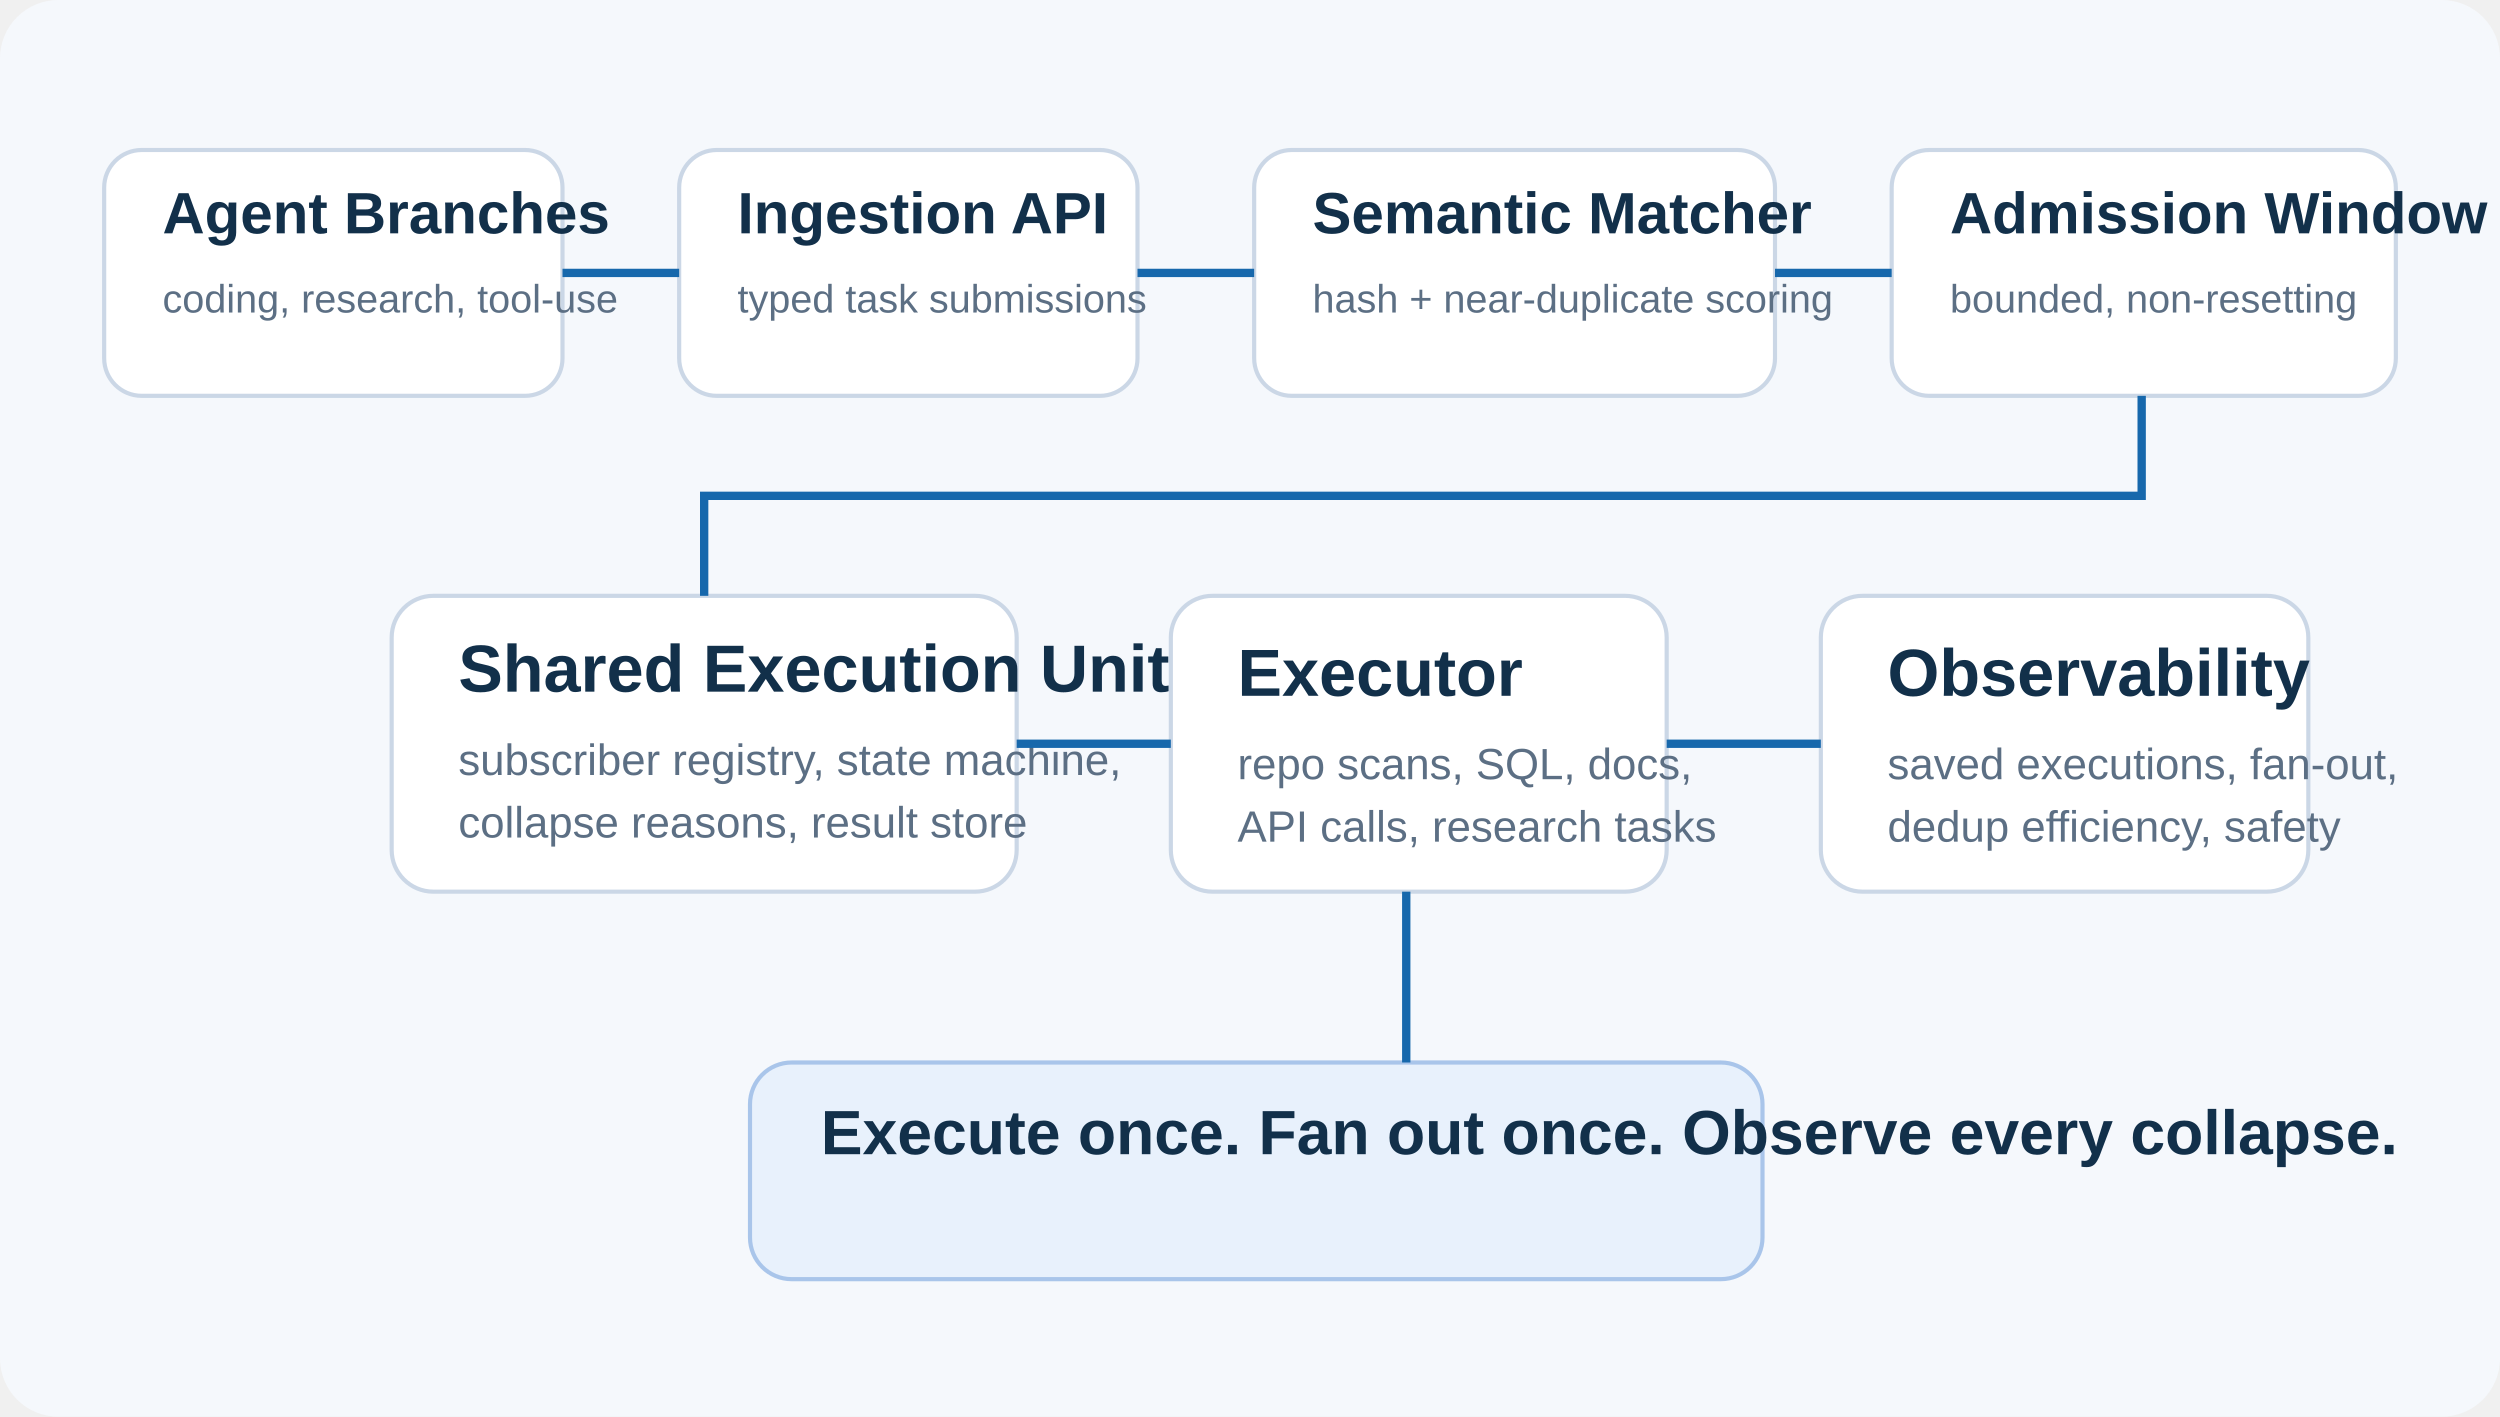
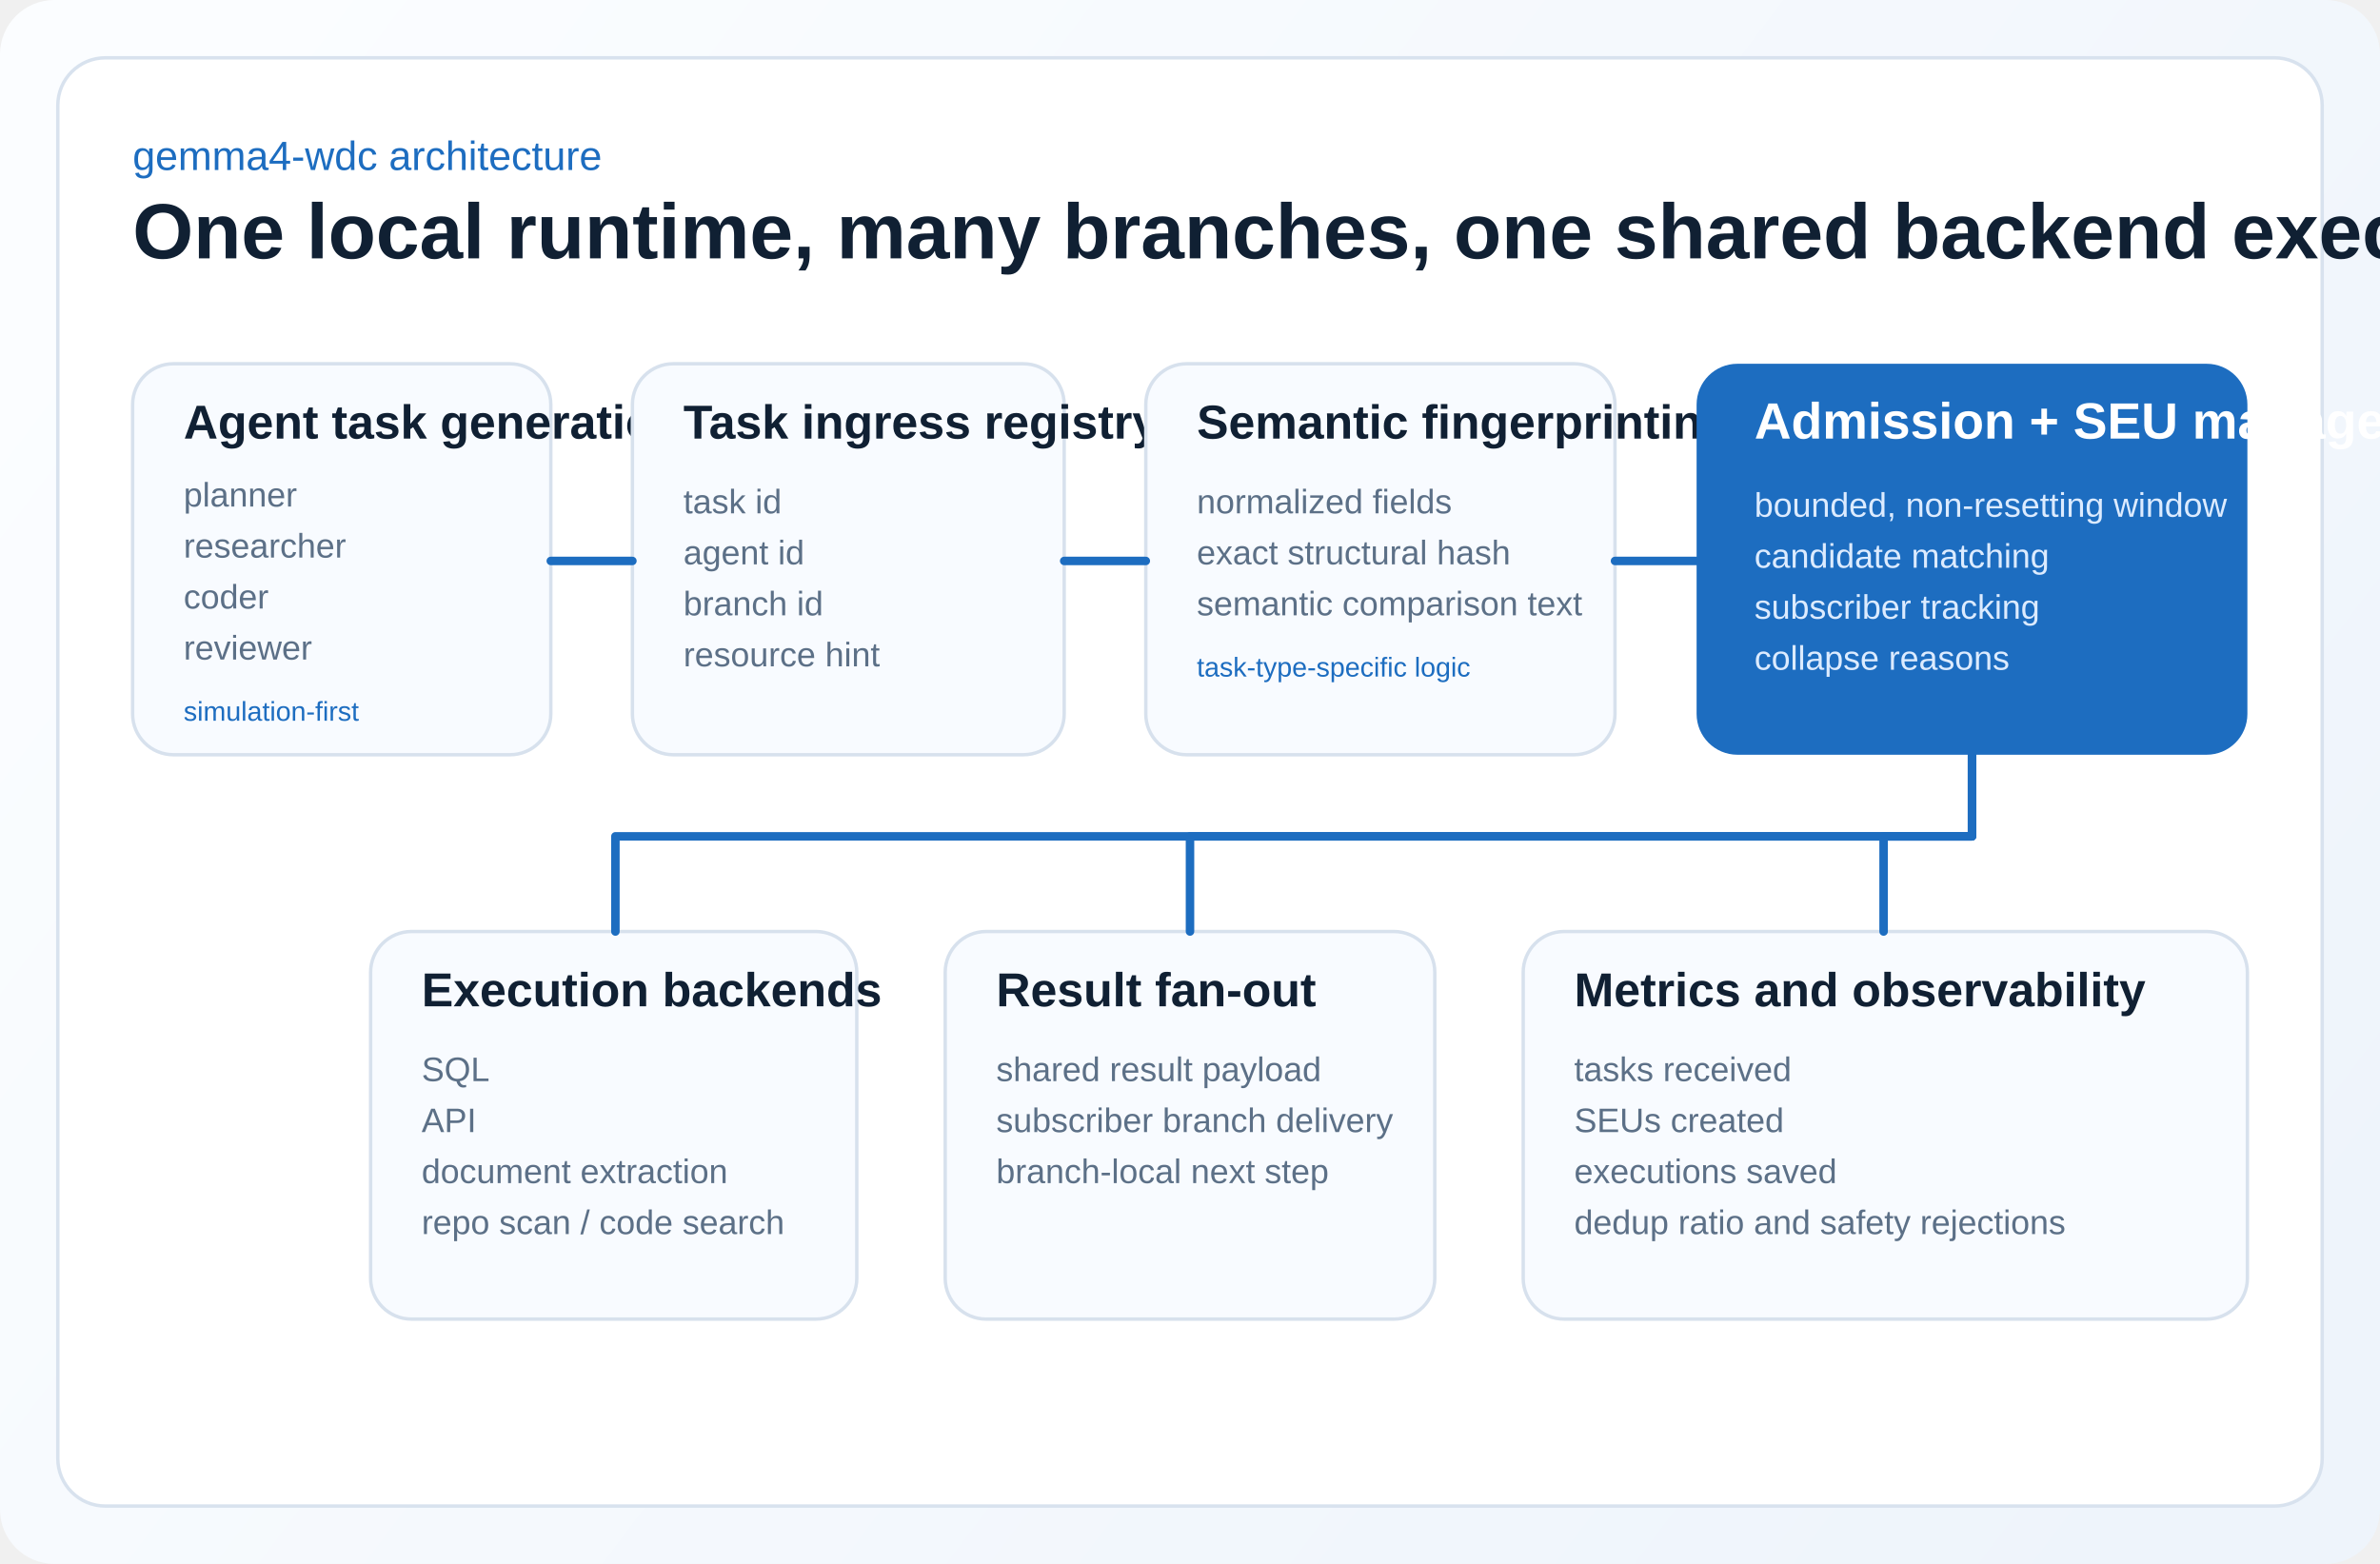
- <svg xmlns="http://www.w3.org/2000/svg" width="1200" height="680" viewBox="0 0 1200 680" fill="none">
-   <rect width="1200" height="680" rx="28" fill="#F5F8FC" />
-   <rect x="50" y="72" width="220" height="118" rx="18" fill="#FFFFFF" stroke="#CBD7E6" stroke-width="2" />
-   <text x="78" y="112" fill="#12304A" font-family="IBM Plex Sans, Arial" font-size="28" font-weight="600">Agent Branches</text>
-   <text x="78" y="150" fill="#5C6F84" font-family="IBM Plex Sans, Arial" font-size="19">coding, research, tool-use</text>
-   <rect x="326" y="72" width="220" height="118" rx="18" fill="#FFFFFF" stroke="#CBD7E6" stroke-width="2" />
-   <text x="354" y="112" fill="#12304A" font-family="IBM Plex Sans, Arial" font-size="28" font-weight="600">Ingestion API</text>
-   <text x="354" y="150" fill="#5C6F84" font-family="IBM Plex Sans, Arial" font-size="19">typed task submissions</text>
-   <rect x="602" y="72" width="250" height="118" rx="18" fill="#FFFFFF" stroke="#CBD7E6" stroke-width="2" />
-   <text x="630" y="112" fill="#12304A" font-family="IBM Plex Sans, Arial" font-size="28" font-weight="600">Semantic Matcher</text>
-   <text x="630" y="150" fill="#5C6F84" font-family="IBM Plex Sans, Arial" font-size="19">hash + near-duplicate scoring</text>
-   <rect x="908" y="72" width="242" height="118" rx="18" fill="#FFFFFF" stroke="#CBD7E6" stroke-width="2" />
-   <text x="936" y="112" fill="#12304A" font-family="IBM Plex Sans, Arial" font-size="28" font-weight="600">Admission Window</text>
-   <text x="936" y="150" fill="#5C6F84" font-family="IBM Plex Sans, Arial" font-size="19">bounded, non-resetting</text>
-   <rect x="188" y="286" width="300" height="142" rx="20" fill="#FFFFFF" stroke="#CBD7E6" stroke-width="2" />
-   <text x="220" y="332" fill="#12304A" font-family="IBM Plex Sans, Arial" font-size="32" font-weight="600">Shared Execution Unit</text>
-   <text x="220" y="372" fill="#5C6F84" font-family="IBM Plex Sans, Arial" font-size="21">subscriber registry, state machine,</text>
-   <text x="220" y="402" fill="#5C6F84" font-family="IBM Plex Sans, Arial" font-size="21">collapse reasons, result store</text>
-   <rect x="562" y="286" width="238" height="142" rx="20" fill="#FFFFFF" stroke="#CBD7E6" stroke-width="2" />
-   <text x="594" y="334" fill="#12304A" font-family="IBM Plex Sans, Arial" font-size="32" font-weight="600">Executor</text>
-   <text x="594" y="374" fill="#5C6F84" font-family="IBM Plex Sans, Arial" font-size="21">repo scans, SQL, docs,</text>
-   <text x="594" y="404" fill="#5C6F84" font-family="IBM Plex Sans, Arial" font-size="21">API calls, research tasks</text>
-   <rect x="874" y="286" width="234" height="142" rx="20" fill="#FFFFFF" stroke="#CBD7E6" stroke-width="2" />
-   <text x="906" y="334" fill="#12304A" font-family="IBM Plex Sans, Arial" font-size="32" font-weight="600">Observability</text>
-   <text x="906" y="374" fill="#5C6F84" font-family="IBM Plex Sans, Arial" font-size="21">saved executions, fan-out,</text>
-   <text x="906" y="404" fill="#5C6F84" font-family="IBM Plex Sans, Arial" font-size="21">dedup efficiency, safety</text>
-   <rect x="360" y="510" width="486" height="104" rx="20" fill="#E8F1FC" stroke="#A9C5EA" stroke-width="2" />
-   <text x="394" y="554" fill="#12304A" font-family="IBM Plex Sans, Arial" font-size="30" font-weight="600">Execute once. Fan out once. Observe every collapse.</text>
-   <path d="M270 131H326" stroke="#1768AC" stroke-width="4" />
-   <path d="M546 131H602" stroke="#1768AC" stroke-width="4" />
-   <path d="M852 131H908" stroke="#1768AC" stroke-width="4" />
-   <path d="M1028 190V238H338V286" stroke="#1768AC" stroke-width="4" />
-   <path d="M488 357H562" stroke="#1768AC" stroke-width="4" />
-   <path d="M800 357H874" stroke="#1768AC" stroke-width="4" />
-   <path d="M675 428V510" stroke="#1768AC" stroke-width="4" />
+ <svg xmlns="http://www.w3.org/2000/svg" width="1400" height="920" viewBox="0 0 1400 920" fill="none">
+   <defs>
+     <linearGradient id="bg" x1="120" y1="24" x2="1280" y2="900" gradientUnits="userSpaceOnUse">
+       <stop stop-color="#FBFDFF" />
+       <stop offset="1" stop-color="#EEF4FB" />
+     </linearGradient>
+   </defs>
+   <rect width="1400" height="920" rx="32" fill="url(#bg)" />
+   <rect x="34" y="34" width="1332" height="852" rx="28" fill="white" stroke="#D8E2EE" stroke-width="2" />
+   <text x="78" y="100" fill="#1D6DC0" font-family="IBM Plex Mono, Arial" font-size="24">gemma4-wdc architecture</text>
+   <text x="78" y="152" fill="#102033" font-family="IBM Plex Sans, Arial" font-size="46" font-weight="600">One local runtime, many branches, one shared backend execution when tasks overlap</text>
+   <rect x="78" y="214" width="246" height="230" rx="24" fill="#F8FBFF" stroke="#D7E1ED" stroke-width="2" />
+   <text x="108" y="258" fill="#102033" font-family="IBM Plex Sans, Arial" font-size="28" font-weight="600">Agent task generation</text>
+   <text x="108" y="298" fill="#5C7087" font-family="IBM Plex Sans, Arial" font-size="20">planner</text>
+   <text x="108" y="328" fill="#5C7087" font-family="IBM Plex Sans, Arial" font-size="20">researcher</text>
+   <text x="108" y="358" fill="#5C7087" font-family="IBM Plex Sans, Arial" font-size="20">coder</text>
+   <text x="108" y="388" fill="#5C7087" font-family="IBM Plex Sans, Arial" font-size="20">reviewer</text>
+   <text x="108" y="424" fill="#1D6DC0" font-family="IBM Plex Mono, Arial" font-size="16">simulation-first</text>
+   <rect x="372" y="214" width="254" height="230" rx="24" fill="#F8FBFF" stroke="#D7E1ED" stroke-width="2" />
+   <text x="402" y="258" fill="#102033" font-family="IBM Plex Sans, Arial" font-size="28" font-weight="600">Task ingress registry</text>
+   <text x="402" y="302" fill="#5C7087" font-family="IBM Plex Sans, Arial" font-size="20">task id</text>
+   <text x="402" y="332" fill="#5C7087" font-family="IBM Plex Sans, Arial" font-size="20">agent id</text>
+   <text x="402" y="362" fill="#5C7087" font-family="IBM Plex Sans, Arial" font-size="20">branch id</text>
+   <text x="402" y="392" fill="#5C7087" font-family="IBM Plex Sans, Arial" font-size="20">resource hint</text>
+   <rect x="674" y="214" width="276" height="230" rx="24" fill="#F8FBFF" stroke="#D7E1ED" stroke-width="2" />
+   <text x="704" y="258" fill="#102033" font-family="IBM Plex Sans, Arial" font-size="28" font-weight="600">Semantic fingerprinting</text>
+   <text x="704" y="302" fill="#5C7087" font-family="IBM Plex Sans, Arial" font-size="20">normalized fields</text>
+   <text x="704" y="332" fill="#5C7087" font-family="IBM Plex Sans, Arial" font-size="20">exact structural hash</text>
+   <text x="704" y="362" fill="#5C7087" font-family="IBM Plex Sans, Arial" font-size="20">semantic comparison text</text>
+   <text x="704" y="398" fill="#1D6DC0" font-family="IBM Plex Mono, Arial" font-size="16">task-type-specific logic</text>
+   <rect x="998" y="214" width="324" height="230" rx="24" fill="#1D6DC0" />
+   <text x="1032" y="258" fill="white" font-family="IBM Plex Sans, Arial" font-size="30" font-weight="600">Admission + SEU manager</text>
+   <text x="1032" y="304" fill="#DCEBFF" font-family="IBM Plex Sans, Arial" font-size="20">bounded, non-resetting window</text>
+   <text x="1032" y="334" fill="#DCEBFF" font-family="IBM Plex Sans, Arial" font-size="20">candidate matching</text>
+   <text x="1032" y="364" fill="#DCEBFF" font-family="IBM Plex Sans, Arial" font-size="20">subscriber tracking</text>
+   <text x="1032" y="394" fill="#DCEBFF" font-family="IBM Plex Sans, Arial" font-size="20">collapse reasons</text>
+   <rect x="218" y="548" width="286" height="228" rx="24" fill="#F8FBFF" stroke="#D7E1ED" stroke-width="2" />
+   <text x="248" y="592" fill="#102033" font-family="IBM Plex Sans, Arial" font-size="28" font-weight="600">Execution backends</text>
+   <text x="248" y="636" fill="#5C7087" font-family="IBM Plex Sans, Arial" font-size="20">SQL</text>
+   <text x="248" y="666" fill="#5C7087" font-family="IBM Plex Sans, Arial" font-size="20">API</text>
+   <text x="248" y="696" fill="#5C7087" font-family="IBM Plex Sans, Arial" font-size="20">document extraction</text>
+   <text x="248" y="726" fill="#5C7087" font-family="IBM Plex Sans, Arial" font-size="20">repo scan / code search</text>
+   <rect x="556" y="548" width="288" height="228" rx="24" fill="#F8FBFF" stroke="#D7E1ED" stroke-width="2" />
+   <text x="586" y="592" fill="#102033" font-family="IBM Plex Sans, Arial" font-size="28" font-weight="600">Result fan-out</text>
+   <text x="586" y="636" fill="#5C7087" font-family="IBM Plex Sans, Arial" font-size="20">shared result payload</text>
+   <text x="586" y="666" fill="#5C7087" font-family="IBM Plex Sans, Arial" font-size="20">subscriber branch delivery</text>
+   <text x="586" y="696" fill="#5C7087" font-family="IBM Plex Sans, Arial" font-size="20">branch-local next step</text>
+   <rect x="896" y="548" width="426" height="228" rx="24" fill="#F8FBFF" stroke="#D7E1ED" stroke-width="2" />
+   <text x="926" y="592" fill="#102033" font-family="IBM Plex Sans, Arial" font-size="28" font-weight="600">Metrics and observability</text>
+   <text x="926" y="636" fill="#5C7087" font-family="IBM Plex Sans, Arial" font-size="20">tasks received</text>
+   <text x="926" y="666" fill="#5C7087" font-family="IBM Plex Sans, Arial" font-size="20">SEUs created</text>
+   <text x="926" y="696" fill="#5C7087" font-family="IBM Plex Sans, Arial" font-size="20">executions saved</text>
+   <text x="926" y="726" fill="#5C7087" font-family="IBM Plex Sans, Arial" font-size="20">dedup ratio and safety rejections</text>
+   <path d="M324 330H372" stroke="#1D6DC0" stroke-width="5" stroke-linecap="round" />
+   <path d="M626 330H674" stroke="#1D6DC0" stroke-width="5" stroke-linecap="round" />
+   <path d="M950 330H998" stroke="#1D6DC0" stroke-width="5" stroke-linecap="round" />
+   <path d="M1160 444V492H362V548" stroke="#1D6DC0" stroke-width="5" stroke-linecap="round" stroke-linejoin="round" />
+   <path d="M1160 444V492H700V548" stroke="#1D6DC0" stroke-width="5" stroke-linecap="round" stroke-linejoin="round" />
+   <path d="M1160 444V492H1108V548" stroke="#1D6DC0" stroke-width="5" stroke-linecap="round" stroke-linejoin="round" />
</svg>
